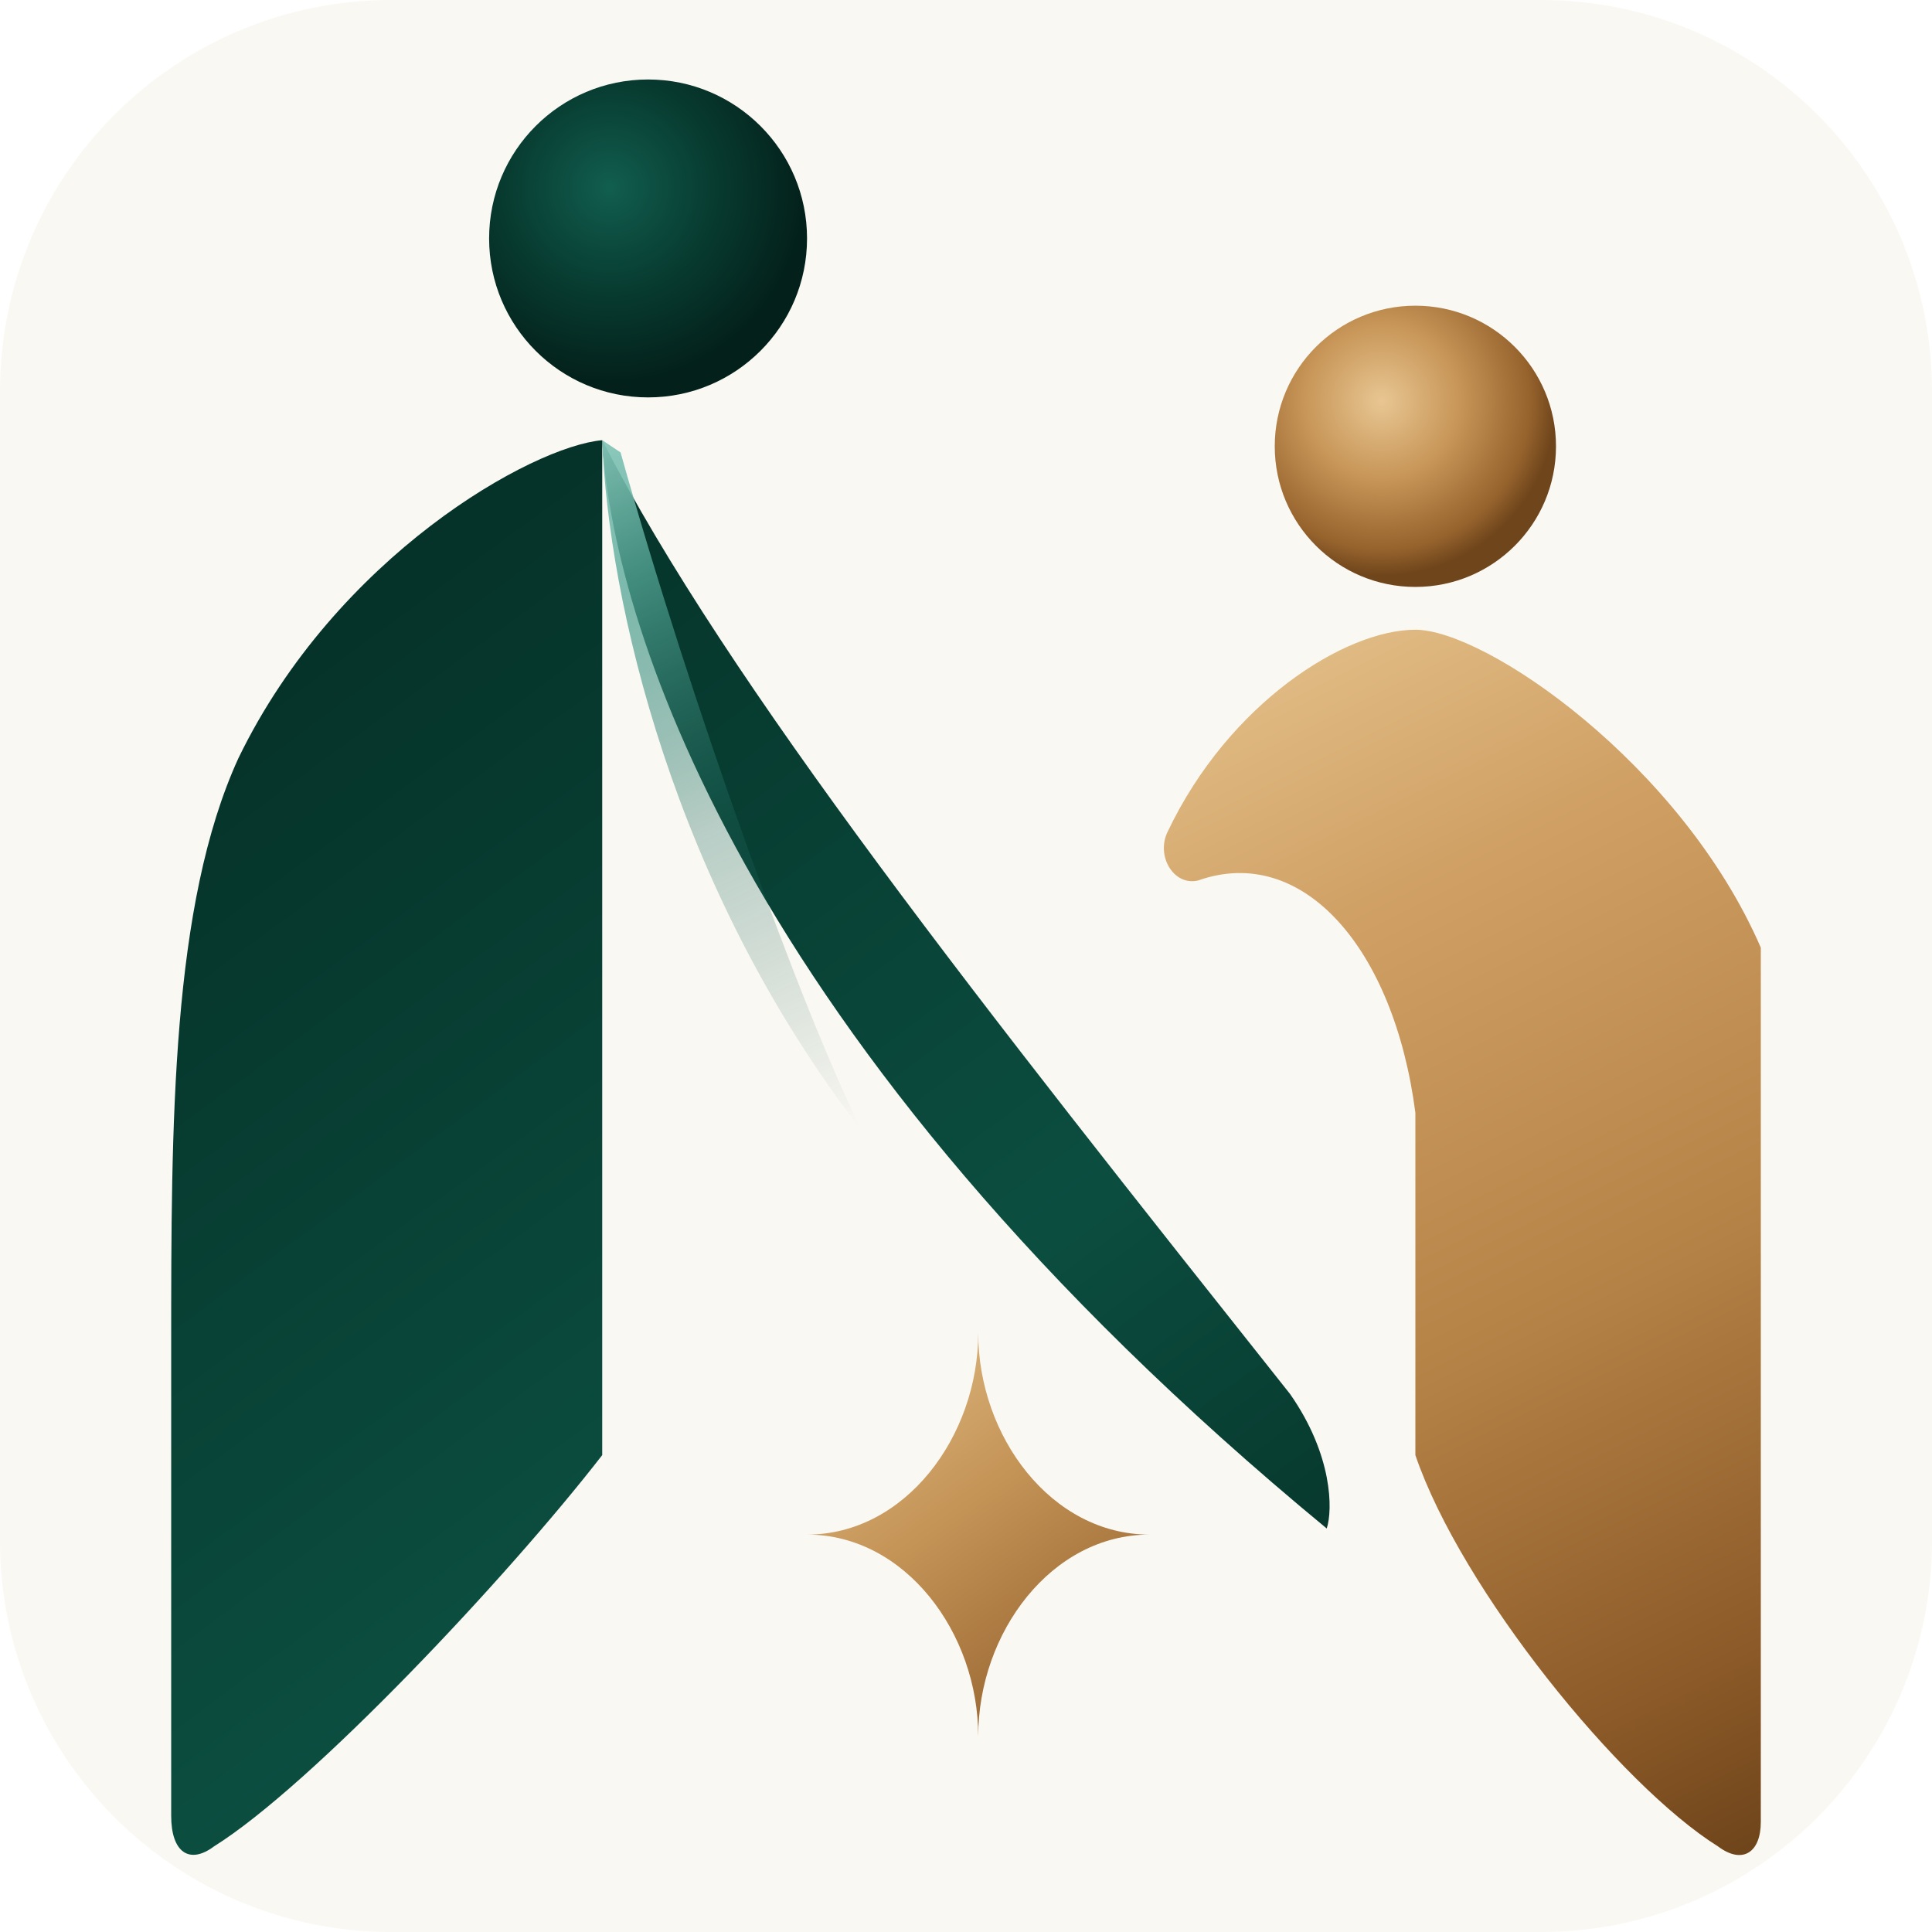
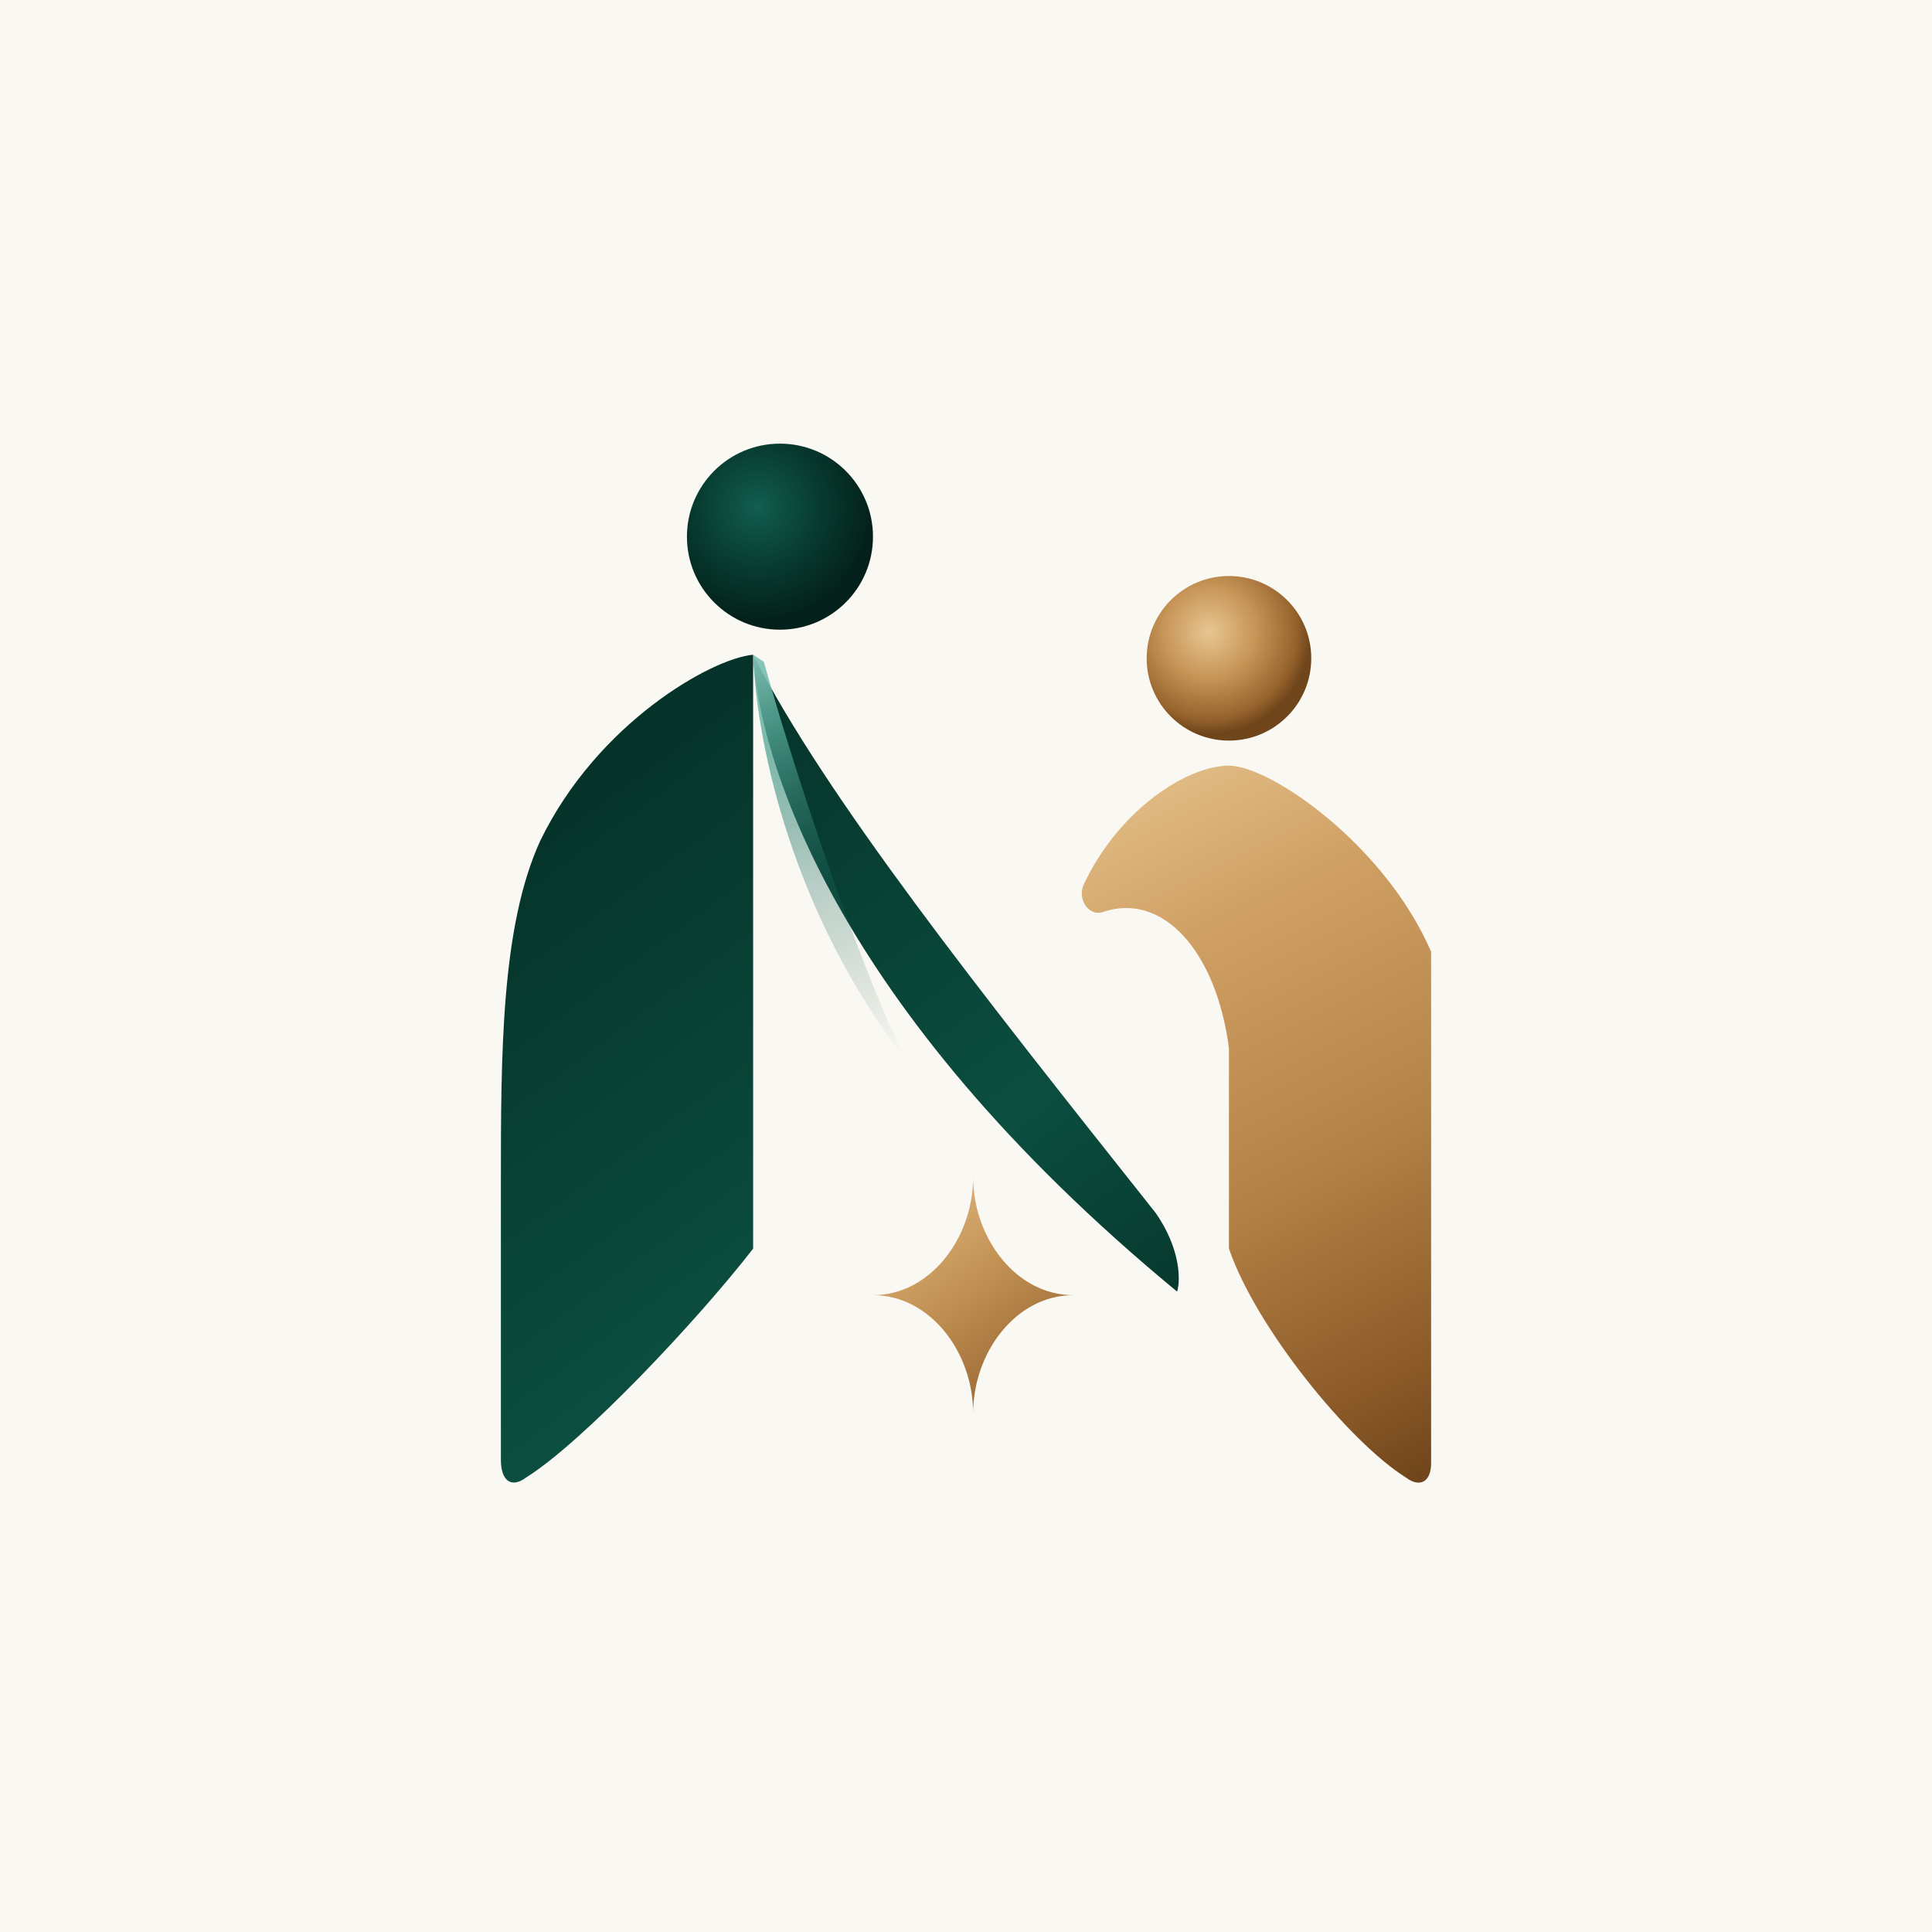
- <svg xmlns="http://www.w3.org/2000/svg" viewBox="85 30 316 316" width="512" height="512" fill="none">
+ <svg xmlns="http://www.w3.org/2000/svg" viewBox="-27 -81 540 540" width="512" height="512" fill="none">
+   <rect x="-27" y="-81" width="540" height="540" fill="#FAF8F2" />
  <defs>
    <linearGradient id="nassibMaleBody" x1="120" y1="100" x2="290" y2="330" gradientUnits="userSpaceOnUse">
      <stop offset="0%" stop-color="#042C24" />
      <stop offset="30%" stop-color="#073B30" />
      <stop offset="65%" stop-color="#0B4E40" />
      <stop offset="100%" stop-color="#062E25" />
    </linearGradient>
    <linearGradient id="nassibMaleSheen" x1="184" y1="102" x2="235" y2="210" gradientUnits="userSpaceOnUse">
      <stop offset="0%" stop-color="#84C6B8" stop-opacity="0.95" />
      <stop offset="20%" stop-color="#52A595" stop-opacity="0.75" />
      <stop offset="55%" stop-color="#216D60" stop-opacity="0.3" />
      <stop offset="100%" stop-color="#0B4E40" stop-opacity="0" />
    </linearGradient>
    <radialGradient id="nassibMaleHead" cx="38%" cy="34%" r="62%">
      <stop offset="0%" stop-color="#115E4F" />
      <stop offset="50%" stop-color="#083D32" />
      <stop offset="100%" stop-color="#03201A" />
    </radialGradient>
    <linearGradient id="nassibFemaleBody" x1="275" y1="135" x2="375" y2="335" gradientUnits="userSpaceOnUse">
      <stop offset="0%" stop-color="#E5C38D" />
      <stop offset="25%" stop-color="#CF9F63" />
      <stop offset="55%" stop-color="#B78448" />
      <stop offset="85%" stop-color="#8C5A28" />
      <stop offset="100%" stop-color="#6B4219" />
    </linearGradient>
    <radialGradient id="nassibFemaleHead" cx="38%" cy="34%" r="62%">
      <stop offset="0%" stop-color="#E8C692" />
      <stop offset="45%" stop-color="#C79557" />
      <stop offset="85%" stop-color="#96632D" />
      <stop offset="100%" stop-color="#6F451B" />
    </radialGradient>
    <linearGradient id="nassibStar" x1="220" y1="245" x2="270" y2="315" gradientUnits="userSpaceOnUse">
      <stop offset="0%" stop-color="#E5C38D" />
      <stop offset="45%" stop-color="#C49356" />
      <stop offset="100%" stop-color="#8A5826" />
    </linearGradient>
  </defs>
-   <rect x="85" y="30" width="316" height="316" rx="64" fill="#FAF8F2" />
  <circle cx="191" cy="69" r="26" fill="url(#nassibMaleHead)" />
  <path d="M 183.5 102        C 172 103, 140 121, 124 154        C 113 178, 113 214, 113 250        L 113 327        C 113 333, 116 335, 120 332        C 136 322, 168 288, 183.5 268        L 183.5 102        Z" fill="url(#nassibMaleBody)" />
  <path d="M 183.5 102        C 185 130, 205 200, 302 280        C 303 277, 303 268, 296 258        C 246 195, 204 142, 183.5 102        Z" fill="url(#nassibMaleBody)" />
  <path d="M 183.5 102        C 184.5 128, 195 175, 226 215        C 216 195, 198 145, 186.5 104        Z" fill="url(#nassibMaleSheen)" />
  <circle cx="316.5" cy="103" r="23" fill="url(#nassibFemaleHead)" />
  <path d="M 316.5 133        C 328 133, 360 155, 373 185        L 373 328        C 373 333, 370 335, 366 332        C 350 322, 324 290, 316.5 268        L 316.5 212        C 313 185, 298 168, 281 174        C 277 175, 274 170, 276 166        C 286 145, 305 133, 316.5 133        Z" fill="url(#nassibFemaleBody)" />
  <path d="M 245 248        C 245 265, 233 281, 217 281        C 233 281, 245 297, 245 314        C 245 297, 257 281, 273 281        C 257 281, 245 265, 245 248        Z" fill="url(#nassibStar)" />
</svg>
